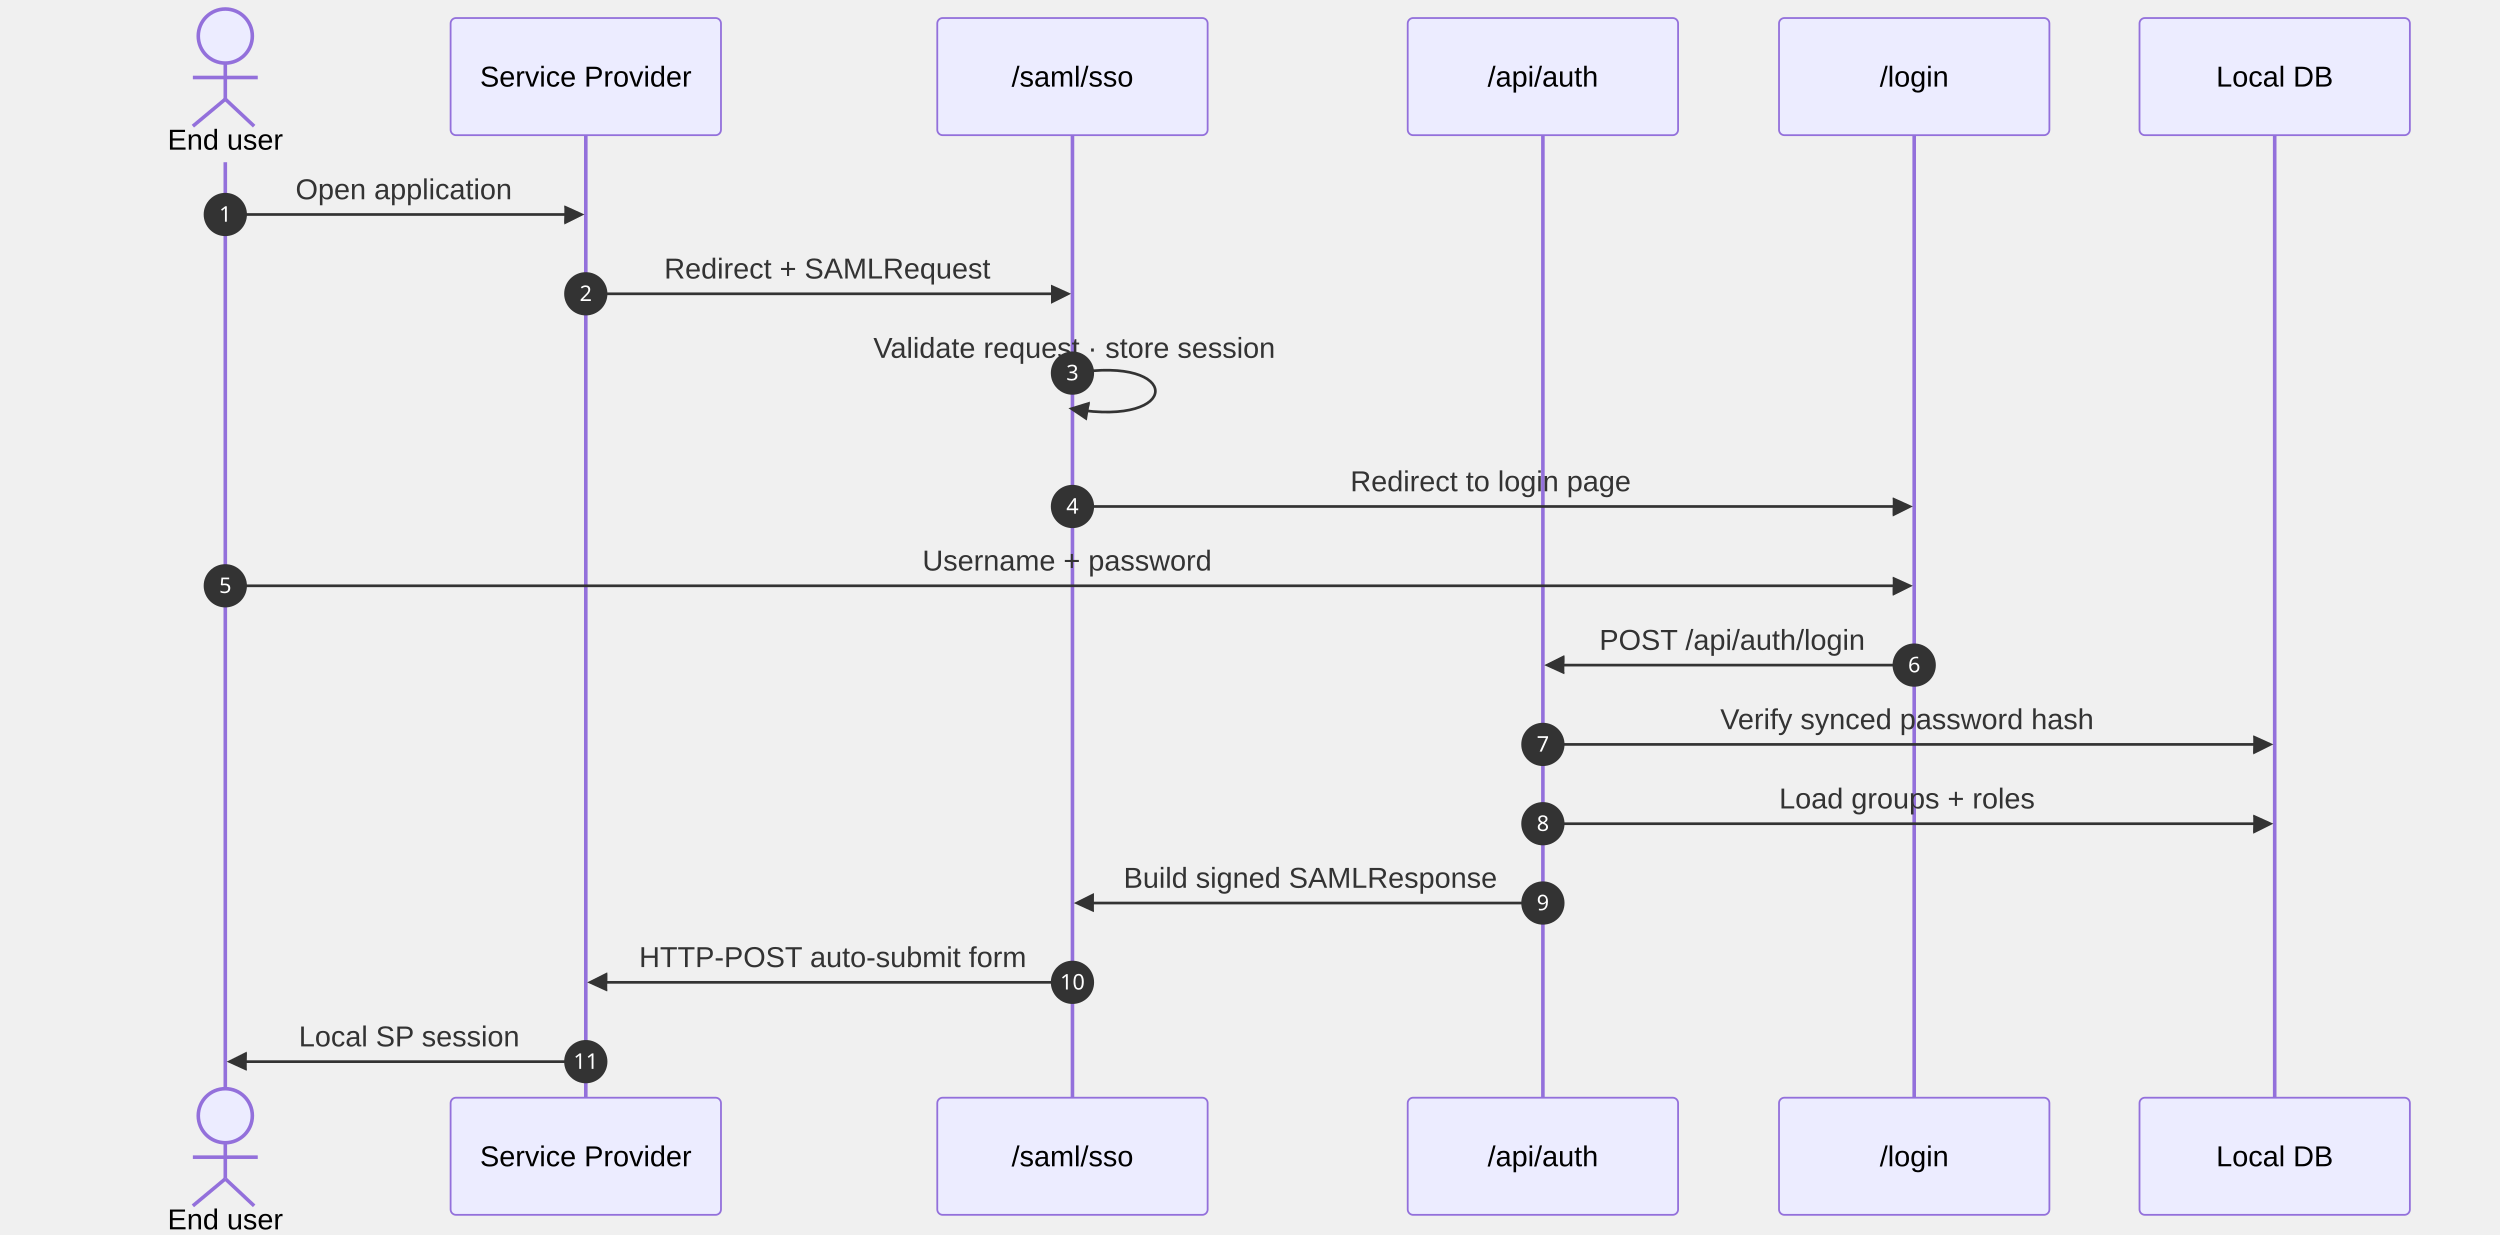
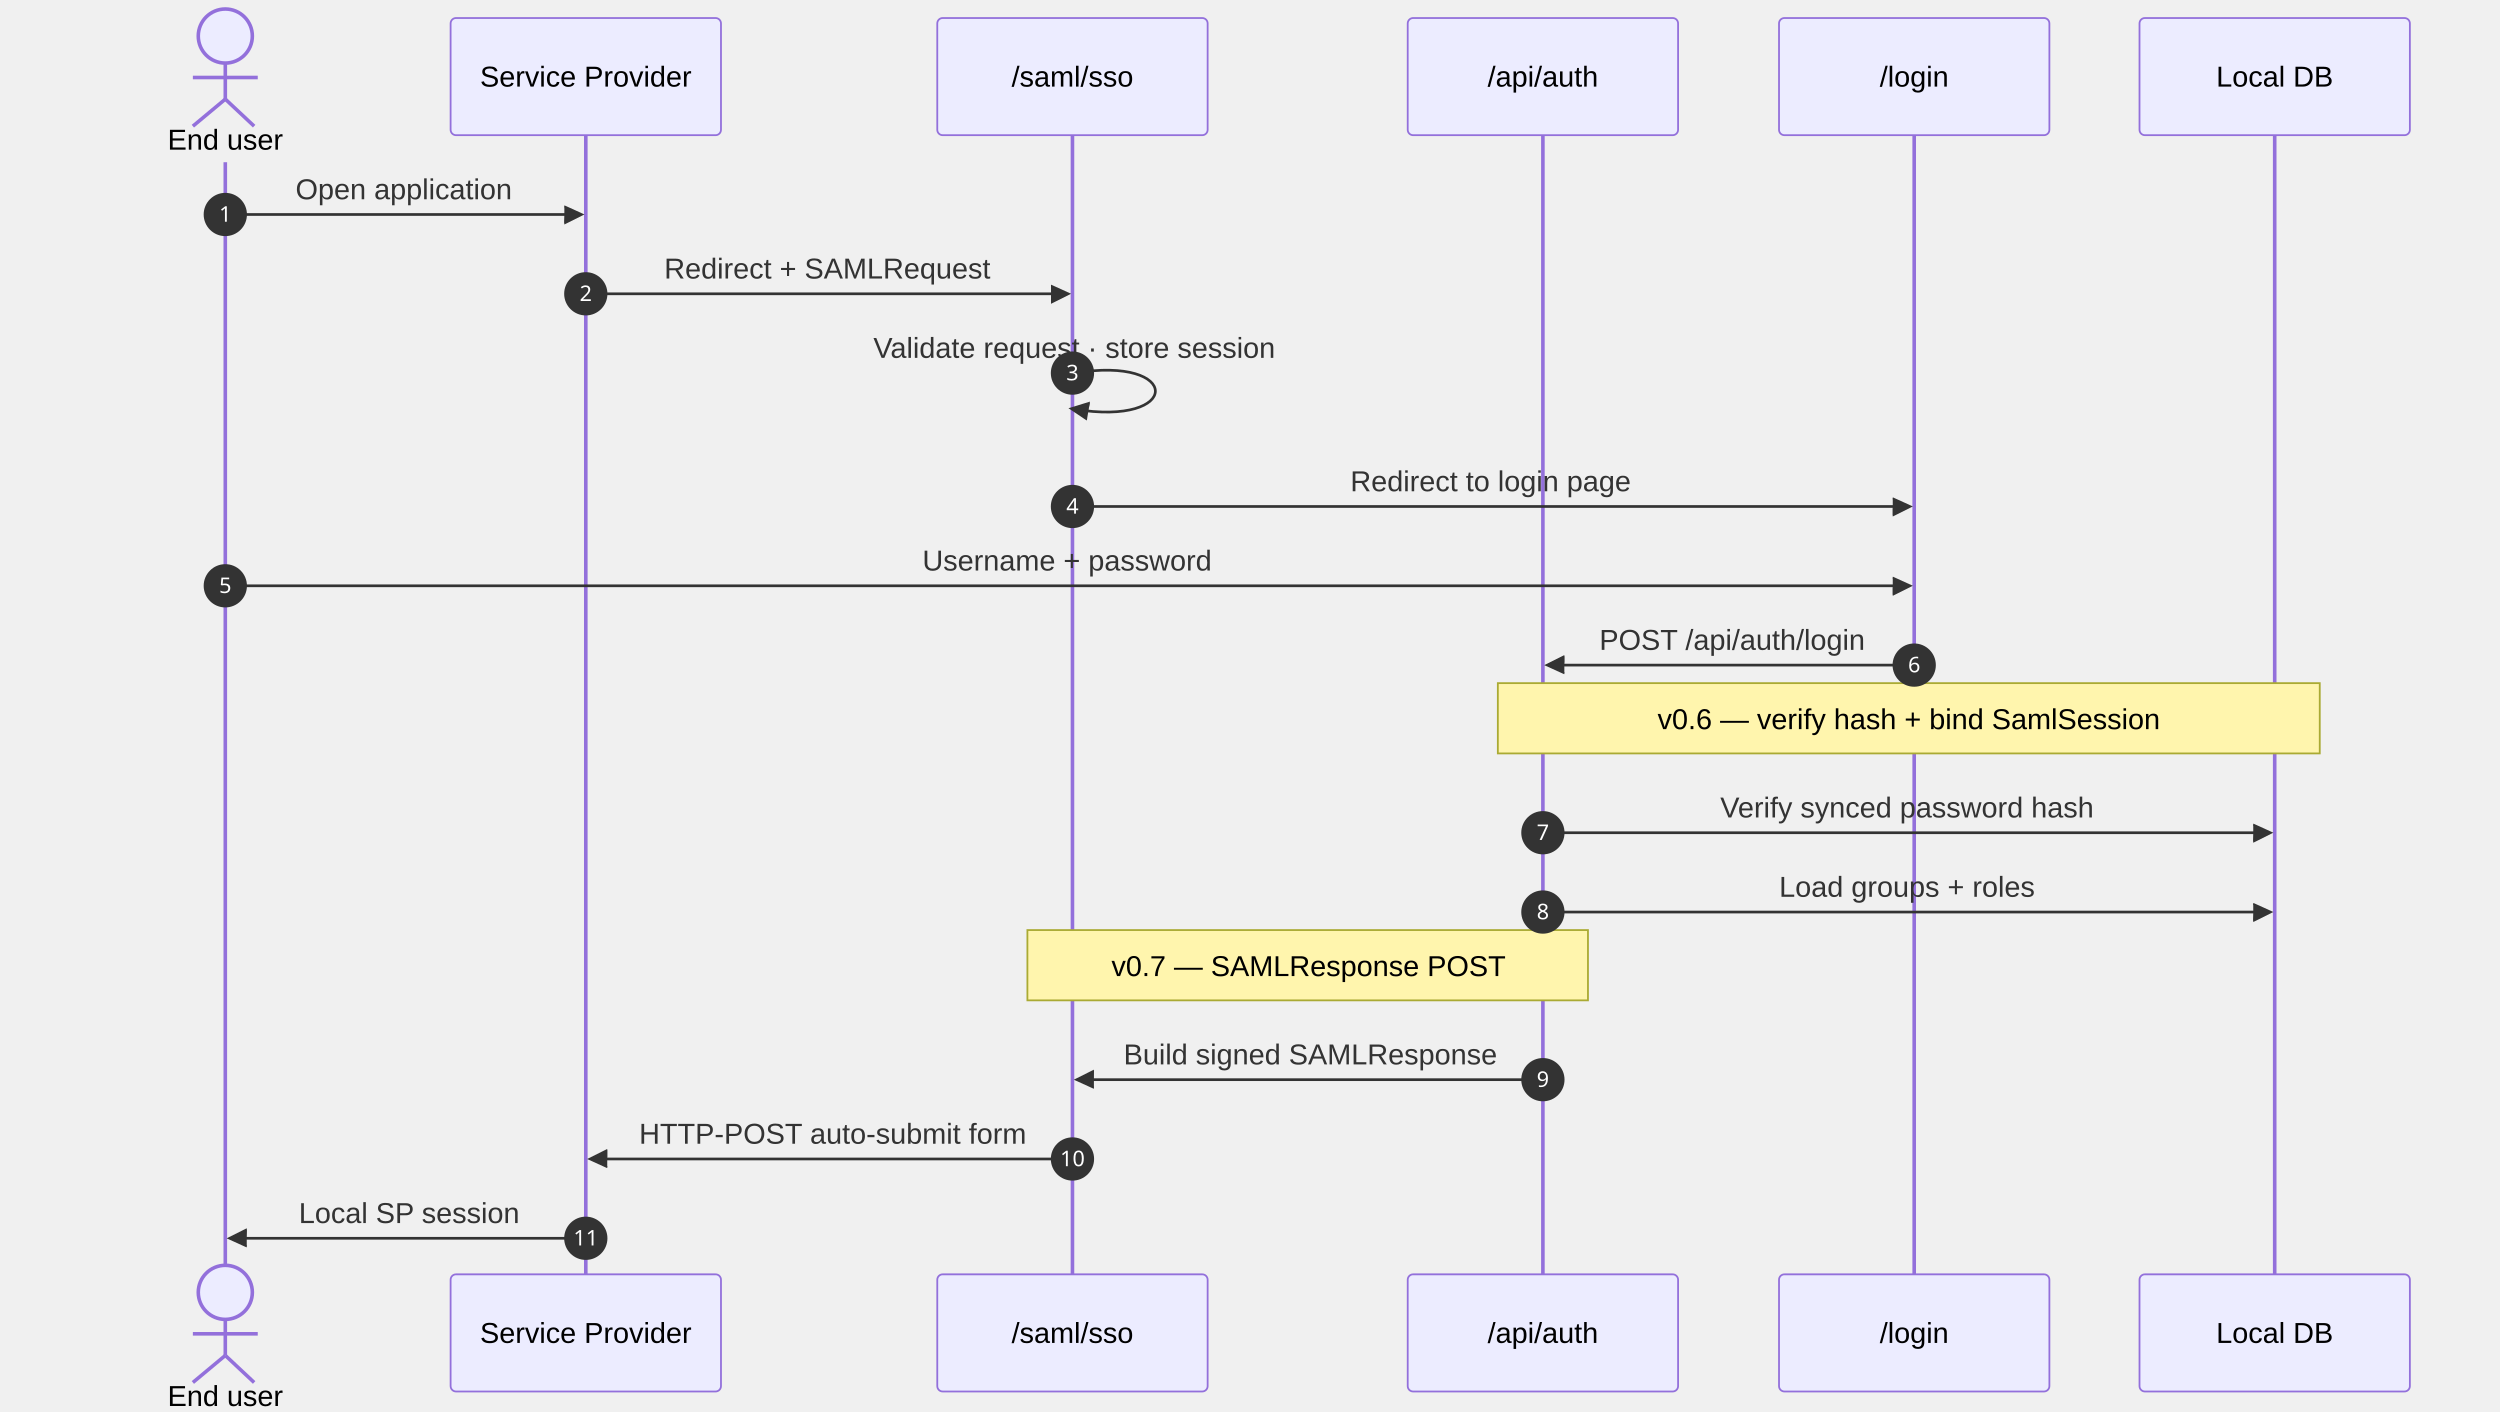
- <svg xmlns="http://www.w3.org/2000/svg" id="my-svg" width="100%" style="max-width: 1387px; background-color: transparent;" viewBox="-50 -10 1387 685" role="graphics-document document" aria-roledescription="sequence">
-   <g>
-     <rect x="1137" y="599" fill="#eaeaea" stroke="#666" width="150" height="65" name="DB" rx="3" ry="3" class="actor actor-bottom" />
-     <text x="1212" y="631.5" dominant-baseline="central" alignment-baseline="central" class="actor actor-box" style="text-anchor: middle; font-size: 16px; font-weight: 400;">
+ <svg xmlns="http://www.w3.org/2000/svg" id="my-svg" width="100%" style="max-width: 1387px; background-color: transparent;" viewBox="-50 -10 1387 783" role="graphics-document document" aria-roledescription="sequence">
+   <g>
+     <rect x="1137" y="697" fill="#eaeaea" stroke="#666" width="150" height="65" name="DB" rx="3" ry="3" class="actor actor-bottom" />
+     <text x="1212" y="729.5" dominant-baseline="central" alignment-baseline="central" class="actor actor-box" style="text-anchor: middle; font-size: 16px; font-weight: 400;">
      <tspan x="1212" dy="0">Local DB</tspan>
    </text>
  </g>
  <g>
-     <rect x="937" y="599" fill="#eaeaea" stroke="#666" width="150" height="65" name="Login" rx="3" ry="3" class="actor actor-bottom" />
-     <text x="1012" y="631.5" dominant-baseline="central" alignment-baseline="central" class="actor actor-box" style="text-anchor: middle; font-size: 16px; font-weight: 400;">
+     <rect x="937" y="697" fill="#eaeaea" stroke="#666" width="150" height="65" name="Login" rx="3" ry="3" class="actor actor-bottom" />
+     <text x="1012" y="729.5" dominant-baseline="central" alignment-baseline="central" class="actor actor-box" style="text-anchor: middle; font-size: 16px; font-weight: 400;">
      <tspan x="1012" dy="0">/login</tspan>
    </text>
  </g>
  <g>
-     <rect x="731" y="599" fill="#eaeaea" stroke="#666" width="150" height="65" name="Auth" rx="3" ry="3" class="actor actor-bottom" />
-     <text x="806" y="631.5" dominant-baseline="central" alignment-baseline="central" class="actor actor-box" style="text-anchor: middle; font-size: 16px; font-weight: 400;">
+     <rect x="731" y="697" fill="#eaeaea" stroke="#666" width="150" height="65" name="Auth" rx="3" ry="3" class="actor actor-bottom" />
+     <text x="806" y="729.5" dominant-baseline="central" alignment-baseline="central" class="actor actor-box" style="text-anchor: middle; font-size: 16px; font-weight: 400;">
      <tspan x="806" dy="0">/api/auth</tspan>
    </text>
  </g>
  <g>
-     <rect x="470" y="599" fill="#eaeaea" stroke="#666" width="150" height="65" name="SAML" rx="3" ry="3" class="actor actor-bottom" />
-     <text x="545" y="631.5" dominant-baseline="central" alignment-baseline="central" class="actor actor-box" style="text-anchor: middle; font-size: 16px; font-weight: 400;">
+     <rect x="470" y="697" fill="#eaeaea" stroke="#666" width="150" height="65" name="SAML" rx="3" ry="3" class="actor actor-bottom" />
+     <text x="545" y="729.5" dominant-baseline="central" alignment-baseline="central" class="actor actor-box" style="text-anchor: middle; font-size: 16px; font-weight: 400;">
      <tspan x="545" dy="0">/saml/sso</tspan>
    </text>
  </g>
  <g>
-     <rect x="200" y="599" fill="#eaeaea" stroke="#666" width="150" height="65" name="SP" rx="3" ry="3" class="actor actor-bottom" />
-     <text x="275" y="631.5" dominant-baseline="central" alignment-baseline="central" class="actor actor-box" style="text-anchor: middle; font-size: 16px; font-weight: 400;">
+     <rect x="200" y="697" fill="#eaeaea" stroke="#666" width="150" height="65" name="SP" rx="3" ry="3" class="actor actor-bottom" />
+     <text x="275" y="729.5" dominant-baseline="central" alignment-baseline="central" class="actor actor-box" style="text-anchor: middle; font-size: 16px; font-weight: 400;">
      <tspan x="275" dy="0">Service Provider</tspan>
    </text>
  </g>
  <g />
  <g>
-     <line id="actor5" x1="1212" y1="65" x2="1212" y2="599" class="actor-line 200" stroke-width="0.5px" stroke="#999" name="DB" data-et="life-line" data-id="DB" />
+     <line id="actor5" x1="1212" y1="65" x2="1212" y2="697" class="actor-line 200" stroke-width="0.5px" stroke="#999" name="DB" data-et="life-line" data-id="DB" />
    <g id="root-5" data-et="participant" data-type="participant" data-id="DB">
      <rect x="1137" y="0" fill="#eaeaea" stroke="#666" width="150" height="65" name="DB" rx="3" ry="3" class="actor actor-top" />
      <text x="1212" y="32.5" dominant-baseline="central" alignment-baseline="central" class="actor actor-box" style="text-anchor: middle; font-size: 16px; font-weight: 400;">
        <tspan x="1212" dy="0">Local DB</tspan>
      </text>
    </g>
  </g>
  <g>
-     <line id="actor4" x1="1012" y1="65" x2="1012" y2="599" class="actor-line 200" stroke-width="0.5px" stroke="#999" name="Login" data-et="life-line" data-id="Login" />
+     <line id="actor4" x1="1012" y1="65" x2="1012" y2="697" class="actor-line 200" stroke-width="0.5px" stroke="#999" name="Login" data-et="life-line" data-id="Login" />
    <g id="root-4" data-et="participant" data-type="participant" data-id="Login">
      <rect x="937" y="0" fill="#eaeaea" stroke="#666" width="150" height="65" name="Login" rx="3" ry="3" class="actor actor-top" />
      <text x="1012" y="32.5" dominant-baseline="central" alignment-baseline="central" class="actor actor-box" style="text-anchor: middle; font-size: 16px; font-weight: 400;">
        <tspan x="1012" dy="0">/login</tspan>
      </text>
    </g>
  </g>
  <g>
-     <line id="actor3" x1="806" y1="65" x2="806" y2="599" class="actor-line 200" stroke-width="0.5px" stroke="#999" name="Auth" data-et="life-line" data-id="Auth" />
+     <line id="actor3" x1="806" y1="65" x2="806" y2="697" class="actor-line 200" stroke-width="0.5px" stroke="#999" name="Auth" data-et="life-line" data-id="Auth" />
    <g id="root-3" data-et="participant" data-type="participant" data-id="Auth">
      <rect x="731" y="0" fill="#eaeaea" stroke="#666" width="150" height="65" name="Auth" rx="3" ry="3" class="actor actor-top" />
      <text x="806" y="32.5" dominant-baseline="central" alignment-baseline="central" class="actor actor-box" style="text-anchor: middle; font-size: 16px; font-weight: 400;">
        <tspan x="806" dy="0">/api/auth</tspan>
      </text>
    </g>
  </g>
  <g>
-     <line id="actor2" x1="545" y1="65" x2="545" y2="599" class="actor-line 200" stroke-width="0.5px" stroke="#999" name="SAML" data-et="life-line" data-id="SAML" />
+     <line id="actor2" x1="545" y1="65" x2="545" y2="697" class="actor-line 200" stroke-width="0.5px" stroke="#999" name="SAML" data-et="life-line" data-id="SAML" />
    <g id="root-2" data-et="participant" data-type="participant" data-id="SAML">
      <rect x="470" y="0" fill="#eaeaea" stroke="#666" width="150" height="65" name="SAML" rx="3" ry="3" class="actor actor-top" />
      <text x="545" y="32.5" dominant-baseline="central" alignment-baseline="central" class="actor actor-box" style="text-anchor: middle; font-size: 16px; font-weight: 400;">
        <tspan x="545" dy="0">/saml/sso</tspan>
      </text>
    </g>
  </g>
  <g>
-     <line id="actor1" x1="275" y1="65" x2="275" y2="599" class="actor-line 200" stroke-width="0.5px" stroke="#999" name="SP" data-et="life-line" data-id="SP" />
+     <line id="actor1" x1="275" y1="65" x2="275" y2="697" class="actor-line 200" stroke-width="0.5px" stroke="#999" name="SP" data-et="life-line" data-id="SP" />
    <g id="root-1" data-et="participant" data-type="participant" data-id="SP">
      <rect x="200" y="0" fill="#eaeaea" stroke="#666" width="150" height="65" name="SP" rx="3" ry="3" class="actor actor-top" />
      <text x="275" y="32.5" dominant-baseline="central" alignment-baseline="central" class="actor actor-box" style="text-anchor: middle; font-size: 16px; font-weight: 400;">
        <tspan x="275" dy="0">Service Provider</tspan>
      </text>
    </g>
  </g>
  <g>
-     <line id="actor0" x1="75" y1="80" x2="75" y2="599" class="actor-line 200" stroke-width="0.5px" stroke="#999" name="User" data-et="life-line" data-id="User" />
+     <line id="actor0" x1="75" y1="80" x2="75" y2="697" class="actor-line 200" stroke-width="0.5px" stroke="#999" name="User" data-et="life-line" data-id="User" />
  </g>
  <style>#my-svg{font-family:"trebuchet ms",verdana,arial,sans-serif;font-size:16px;fill:#333;}@keyframes edge-animation-frame{from{stroke-dashoffset:0;}}@keyframes dash{to{stroke-dashoffset:0;}}#my-svg .edge-animation-slow{stroke-dasharray:9,5!important;stroke-dashoffset:900;animation:dash 50s linear infinite;stroke-linecap:round;}#my-svg .edge-animation-fast{stroke-dasharray:9,5!important;stroke-dashoffset:900;animation:dash 20s linear infinite;stroke-linecap:round;}#my-svg .error-icon{fill:#552222;}#my-svg .error-text{fill:#552222;stroke:#552222;}#my-svg .edge-thickness-normal{stroke-width:1px;}#my-svg .edge-thickness-thick{stroke-width:3.5px;}#my-svg .edge-pattern-solid{stroke-dasharray:0;}#my-svg .edge-thickness-invisible{stroke-width:0;fill:none;}#my-svg .edge-pattern-dashed{stroke-dasharray:3;}#my-svg .edge-pattern-dotted{stroke-dasharray:2;}#my-svg .marker{fill:#333333;stroke:#333333;}#my-svg .marker.cross{stroke:#333333;}#my-svg svg{font-family:"trebuchet ms",verdana,arial,sans-serif;font-size:16px;}#my-svg p{margin:0;}#my-svg .actor{stroke:#9370DB;fill:#ECECFF;stroke-width:1;}#my-svg rect.actor.outer-path[data-look="neo"]{filter:drop-shadow(1px 2px 2px rgba(185, 185, 185, 1));}#my-svg rect.note[data-look="neo"]{stroke:#aaaa33;fill:#fff5ad;filter:drop-shadow(1px 2px 2px rgba(185, 185, 185, 1));}#my-svg text.actor&gt;tspan{fill:black;stroke:none;}#my-svg .actor-line{stroke:#9370DB;}#my-svg .innerArc{stroke-width:1.5;stroke-dasharray:none;}#my-svg .messageLine0{stroke-width:1.5;stroke-dasharray:none;stroke:#333;}#my-svg .messageLine1{stroke-width:1.5;stroke-dasharray:2,2;stroke:#333;}#my-svg [id$="-arrowhead"] path{fill:#333;stroke:#333;}#my-svg .sequenceNumber{fill:white;}#my-svg [id$="-sequencenumber"]{fill:#333;}#my-svg [id$="-crosshead"] path{fill:#333;stroke:#333;}#my-svg .messageText{fill:#333;stroke:none;}#my-svg .labelBox{stroke:#9370DB;fill:#ECECFF;filter:none;}#my-svg .labelText,#my-svg .labelText&gt;tspan{fill:black;stroke:none;}#my-svg .loopText,#my-svg .loopText&gt;tspan{fill:black;stroke:none;}#my-svg .sectionTitle,#my-svg .sectionTitle&gt;tspan{fill:black;stroke:none;}#my-svg .loopLine{stroke-width:2px;stroke-dasharray:2,2;stroke:#9370DB;fill:#9370DB;}#my-svg .note{stroke:#aaaa33;fill:#fff5ad;}#my-svg .noteText,#my-svg .noteText&gt;tspan{fill:black;stroke:none;font-weight:normal;}#my-svg .activation0{fill:#f4f4f4;stroke:#666;}#my-svg .activation1{fill:#f4f4f4;stroke:#666;}#my-svg .activation2{fill:#f4f4f4;stroke:#666;}#my-svg .actorPopupMenu{position:absolute;}#my-svg .actorPopupMenuPanel{position:absolute;fill:#ECECFF;box-shadow:0px 8px 16px 0px rgba(0,0,0,0.2);filter:drop-shadow(3px 5px 2px rgb(0 0 0 / 0.4));}#my-svg .actor-man circle,#my-svg line{fill:#ECECFF;stroke-width:2px;}#my-svg g rect.rect{filter:drop-shadow(1px 2px 2px rgba(185, 185, 185, 1));stroke:#9370DB;}#my-svg .node .neo-node{stroke:#9370DB;}#my-svg [data-look="neo"].node rect,#my-svg [data-look="neo"].cluster rect,#my-svg [data-look="neo"].node polygon{stroke:#9370DB;filter:drop-shadow(1px 2px 2px rgba(185, 185, 185, 1));}#my-svg [data-look="neo"].node path{stroke:#9370DB;stroke-width:1px;}#my-svg [data-look="neo"].node .outer-path{filter:drop-shadow(1px 2px 2px rgba(185, 185, 185, 1));}#my-svg [data-look="neo"].node .neo-line path{stroke:#9370DB;filter:none;}#my-svg [data-look="neo"].node circle{stroke:#9370DB;filter:drop-shadow(1px 2px 2px rgba(185, 185, 185, 1));}#my-svg [data-look="neo"].node circle .state-start{fill:#000000;}#my-svg [data-look="neo"].icon-shape .icon{fill:#9370DB;filter:drop-shadow(1px 2px 2px rgba(185, 185, 185, 1));}#my-svg [data-look="neo"].icon-shape .icon-neo path{stroke:#9370DB;filter:drop-shadow(1px 2px 2px rgba(185, 185, 185, 1));}#my-svg :root{--mermaid-font-family:"trebuchet ms",verdana,arial,sans-serif;}</style>
  <g />
  <defs>
    <symbol id="my-svg-computer" width="24" height="24">
      <path transform="scale(.5)" d="M2 2v13h20v-13h-20zm18 11h-16v-9h16v9zm-10.228 6l.466-1h3.524l.467 1h-4.457zm14.228 3h-24l2-6h2.104l-1.33 4h18.45l-1.297-4h2.073l2 6zm-5-10h-14v-7h14v7z" />
    </symbol>
  </defs>
  <defs>
    <symbol id="my-svg-database" fill-rule="evenodd" clip-rule="evenodd">
      <path transform="scale(.5)" d="M12.258.001l.256.004.255.005.253.008.251.01.249.012.247.015.246.016.242.019.241.02.239.023.236.024.233.027.231.028.229.031.225.032.223.034.22.036.217.038.214.04.211.041.208.043.205.045.201.046.198.048.194.05.191.051.187.053.183.054.18.056.175.057.172.059.168.06.163.061.16.063.155.064.15.066.074.033.073.033.071.034.07.034.069.035.068.035.067.035.066.035.064.036.064.036.062.036.06.036.06.037.058.037.058.037.055.038.055.038.053.038.052.038.051.039.05.039.048.039.047.039.045.04.044.04.043.04.041.04.04.041.039.041.037.041.036.041.034.041.033.042.032.042.03.042.029.042.027.042.026.043.024.043.023.043.021.043.02.043.018.044.017.043.015.044.013.044.012.044.011.045.009.044.007.045.006.045.004.045.002.045.001.045v17l-.001.045-.002.045-.004.045-.006.045-.007.045-.009.044-.011.045-.012.044-.013.044-.015.044-.017.043-.018.044-.02.043-.021.043-.023.043-.024.043-.026.043-.027.042-.029.042-.03.042-.032.042-.033.042-.034.041-.036.041-.037.041-.039.041-.04.041-.041.04-.043.04-.044.04-.045.04-.047.039-.048.039-.05.039-.051.039-.052.038-.053.038-.055.038-.055.038-.058.037-.058.037-.06.037-.06.036-.062.036-.064.036-.064.036-.066.035-.067.035-.068.035-.069.035-.07.034-.071.034-.073.033-.074.033-.15.066-.155.064-.16.063-.163.061-.168.06-.172.059-.175.057-.18.056-.183.054-.187.053-.191.051-.194.05-.198.048-.201.046-.205.045-.208.043-.211.041-.214.04-.217.038-.22.036-.223.034-.225.032-.229.031-.231.028-.233.027-.236.024-.239.023-.241.02-.242.019-.246.016-.247.015-.249.012-.251.01-.253.008-.255.005-.256.004-.258.001-.258-.001-.256-.004-.255-.005-.253-.008-.251-.01-.249-.012-.247-.015-.245-.016-.243-.019-.241-.02-.238-.023-.236-.024-.234-.027-.231-.028-.228-.031-.226-.032-.223-.034-.22-.036-.217-.038-.214-.04-.211-.041-.208-.043-.204-.045-.201-.046-.198-.048-.195-.05-.19-.051-.187-.053-.184-.054-.179-.056-.176-.057-.172-.059-.167-.06-.164-.061-.159-.063-.155-.064-.151-.066-.074-.033-.072-.033-.072-.034-.07-.034-.069-.035-.068-.035-.067-.035-.066-.035-.064-.036-.063-.036-.062-.036-.061-.036-.06-.037-.058-.037-.057-.037-.056-.038-.055-.038-.053-.038-.052-.038-.051-.039-.049-.039-.049-.039-.046-.039-.046-.04-.044-.04-.043-.04-.041-.04-.04-.041-.039-.041-.037-.041-.036-.041-.034-.041-.033-.042-.032-.042-.03-.042-.029-.042-.027-.042-.026-.043-.024-.043-.023-.043-.021-.043-.02-.043-.018-.044-.017-.043-.015-.044-.013-.044-.012-.044-.011-.045-.009-.044-.007-.045-.006-.045-.004-.045-.002-.045-.001-.045v-17l.001-.045.002-.045.004-.045.006-.045.007-.045.009-.044.011-.045.012-.044.013-.044.015-.044.017-.043.018-.044.02-.043.021-.043.023-.043.024-.043.026-.043.027-.042.029-.042.03-.042.032-.042.033-.042.034-.041.036-.041.037-.041.039-.041.04-.041.041-.04.043-.04.044-.04.046-.04.046-.039.049-.039.049-.039.051-.039.052-.038.053-.038.055-.038.056-.038.057-.037.058-.037.06-.037.061-.036.062-.036.063-.036.064-.036.066-.035.067-.035.068-.035.069-.035.07-.034.072-.034.072-.033.074-.033.151-.066.155-.064.159-.063.164-.061.167-.06.172-.059.176-.057.179-.056.184-.054.187-.053.19-.051.195-.05.198-.048.201-.046.204-.045.208-.043.211-.041.214-.04.217-.038.22-.036.223-.034.226-.032.228-.031.231-.028.234-.027.236-.024.238-.023.241-.02.243-.019.245-.016.247-.015.249-.012.251-.01.253-.008.255-.005.256-.004.258-.001.258.001zm-9.258 20.499v.01l.001.021.003.021.004.022.005.021.006.022.007.022.009.023.01.022.011.023.012.023.013.023.015.023.016.024.017.023.018.024.019.024.021.024.022.025.023.024.024.025.052.049.056.05.061.051.066.051.07.051.075.051.079.052.084.052.088.052.092.052.097.052.102.051.105.052.11.052.114.051.119.051.123.051.127.05.131.05.135.05.139.048.144.049.147.047.152.047.155.047.16.045.163.045.167.043.171.043.176.041.178.041.183.039.187.039.19.037.194.035.197.035.202.033.204.031.209.03.212.029.216.027.219.025.222.024.226.021.23.02.233.018.236.016.24.015.243.012.246.01.249.008.253.005.256.004.259.001.26-.001.257-.004.254-.005.25-.008.247-.011.244-.012.241-.014.237-.016.233-.018.231-.021.226-.021.224-.024.22-.026.216-.027.212-.028.21-.031.205-.031.202-.034.198-.034.194-.036.191-.037.187-.039.183-.04.179-.04.175-.042.172-.043.168-.044.163-.045.16-.046.155-.046.152-.047.148-.048.143-.049.139-.049.136-.05.131-.05.126-.05.123-.051.118-.052.114-.051.11-.052.106-.052.101-.052.096-.052.092-.052.088-.053.083-.051.079-.052.074-.052.07-.051.065-.051.06-.051.056-.05.051-.05.023-.024.023-.025.021-.024.02-.024.019-.024.018-.024.017-.024.015-.023.014-.024.013-.023.012-.023.01-.023.01-.022.008-.022.006-.022.006-.022.004-.022.004-.021.001-.021.001-.021v-4.127l-.077.055-.08.053-.083.054-.085.053-.087.052-.09.052-.093.051-.095.05-.097.05-.1.049-.102.049-.105.048-.106.047-.109.047-.111.046-.114.045-.115.045-.118.044-.12.043-.122.042-.124.042-.126.041-.128.04-.13.04-.132.038-.134.038-.135.037-.138.037-.139.035-.142.035-.143.034-.144.033-.147.032-.148.031-.15.03-.151.03-.153.029-.154.027-.156.027-.158.026-.159.025-.161.024-.162.023-.163.022-.165.021-.166.02-.167.019-.169.018-.169.017-.171.016-.173.015-.173.014-.175.013-.175.012-.177.011-.178.01-.179.008-.179.008-.181.006-.182.005-.182.004-.184.003-.184.002h-.37l-.184-.002-.184-.003-.182-.004-.182-.005-.181-.006-.179-.008-.179-.008-.178-.01-.176-.011-.176-.012-.175-.013-.173-.014-.172-.015-.171-.016-.17-.017-.169-.018-.167-.019-.166-.02-.165-.021-.163-.022-.162-.023-.161-.024-.159-.025-.157-.026-.156-.027-.155-.027-.153-.029-.151-.03-.15-.03-.148-.031-.146-.032-.145-.033-.143-.034-.141-.035-.14-.035-.137-.037-.136-.037-.134-.038-.132-.038-.13-.04-.128-.04-.126-.041-.124-.042-.122-.042-.12-.044-.117-.043-.116-.045-.113-.045-.112-.046-.109-.047-.106-.047-.105-.048-.102-.049-.1-.049-.097-.05-.095-.05-.093-.052-.09-.051-.087-.052-.085-.053-.083-.054-.08-.054-.077-.054v4.127zm0-5.654v.011l.001.021.003.021.004.021.005.022.006.022.007.022.009.022.01.022.011.023.012.023.013.023.015.024.016.023.017.024.018.024.019.024.021.024.022.024.023.025.024.024.052.05.056.05.061.05.066.051.07.051.075.052.079.051.084.052.088.052.092.052.097.052.102.052.105.052.11.051.114.051.119.052.123.05.127.051.131.05.135.049.139.049.144.048.147.048.152.047.155.046.16.045.163.045.167.044.171.042.176.042.178.04.183.04.187.038.19.037.194.036.197.034.202.033.204.032.209.03.212.028.216.027.219.025.222.024.226.022.23.02.233.018.236.016.24.014.243.012.246.01.249.008.253.006.256.003.259.001.26-.001.257-.003.254-.006.25-.008.247-.01.244-.012.241-.015.237-.016.233-.018.231-.02.226-.022.224-.024.22-.025.216-.027.212-.029.21-.03.205-.032.202-.033.198-.035.194-.036.191-.037.187-.039.183-.039.179-.041.175-.042.172-.043.168-.044.163-.045.16-.045.155-.047.152-.047.148-.048.143-.048.139-.05.136-.049.131-.05.126-.051.123-.051.118-.051.114-.052.11-.052.106-.052.101-.052.096-.052.092-.052.088-.052.083-.052.079-.052.074-.051.07-.052.065-.051.06-.05.056-.051.051-.049.023-.025.023-.024.021-.025.02-.024.019-.024.018-.024.017-.024.015-.023.014-.023.013-.024.012-.022.01-.023.01-.023.008-.022.006-.022.006-.022.004-.021.004-.022.001-.021.001-.021v-4.139l-.077.054-.08.054-.083.054-.085.052-.087.053-.09.051-.093.051-.095.051-.097.05-.1.049-.102.049-.105.048-.106.047-.109.047-.111.046-.114.045-.115.044-.118.044-.12.044-.122.042-.124.042-.126.041-.128.04-.13.039-.132.039-.134.038-.135.037-.138.036-.139.036-.142.035-.143.033-.144.033-.147.033-.148.031-.15.03-.151.03-.153.028-.154.028-.156.027-.158.026-.159.025-.161.024-.162.023-.163.022-.165.021-.166.02-.167.019-.169.018-.169.017-.171.016-.173.015-.173.014-.175.013-.175.012-.177.011-.178.009-.179.009-.179.007-.181.007-.182.005-.182.004-.184.003-.184.002h-.37l-.184-.002-.184-.003-.182-.004-.182-.005-.181-.007-.179-.007-.179-.009-.178-.009-.176-.011-.176-.012-.175-.013-.173-.014-.172-.015-.171-.016-.17-.017-.169-.018-.167-.019-.166-.02-.165-.021-.163-.022-.162-.023-.161-.024-.159-.025-.157-.026-.156-.027-.155-.028-.153-.028-.151-.03-.15-.03-.148-.031-.146-.033-.145-.033-.143-.033-.141-.035-.14-.036-.137-.036-.136-.037-.134-.038-.132-.039-.13-.039-.128-.04-.126-.041-.124-.042-.122-.043-.12-.043-.117-.044-.116-.044-.113-.046-.112-.046-.109-.046-.106-.047-.105-.048-.102-.049-.1-.049-.097-.05-.095-.051-.093-.051-.09-.051-.087-.053-.085-.052-.083-.054-.08-.054-.077-.054v4.139zm0-5.666v.011l.001.02.003.022.004.021.005.022.006.021.007.022.009.023.01.022.011.023.012.023.013.023.015.023.016.024.017.024.018.023.019.024.021.025.022.024.023.024.024.025.052.05.056.05.061.05.066.051.07.051.075.052.079.051.084.052.088.052.092.052.097.052.102.052.105.051.11.052.114.051.119.051.123.051.127.05.131.05.135.05.139.049.144.048.147.048.152.047.155.046.16.045.163.045.167.043.171.043.176.042.178.04.183.04.187.038.19.037.194.036.197.034.202.033.204.032.209.03.212.028.216.027.219.025.222.024.226.021.23.02.233.018.236.017.24.014.243.012.246.01.249.008.253.006.256.003.259.001.26-.001.257-.003.254-.006.25-.008.247-.01.244-.013.241-.014.237-.016.233-.018.231-.02.226-.022.224-.024.22-.025.216-.027.212-.029.21-.03.205-.032.202-.033.198-.035.194-.036.191-.037.187-.039.183-.039.179-.041.175-.042.172-.043.168-.044.163-.045.16-.045.155-.047.152-.047.148-.048.143-.049.139-.049.136-.049.131-.051.126-.05.123-.051.118-.052.114-.051.11-.052.106-.052.101-.052.096-.052.092-.052.088-.052.083-.052.079-.052.074-.052.07-.051.065-.051.06-.051.056-.05.051-.049.023-.025.023-.025.021-.024.02-.024.019-.024.018-.024.017-.024.015-.023.014-.024.013-.023.012-.023.01-.022.01-.023.008-.022.006-.022.006-.022.004-.022.004-.021.001-.021.001-.021v-4.153l-.077.054-.08.054-.083.053-.085.053-.087.053-.09.051-.093.051-.095.051-.097.05-.1.049-.102.048-.105.048-.106.048-.109.046-.111.046-.114.046-.115.044-.118.044-.12.043-.122.043-.124.042-.126.041-.128.04-.13.039-.132.039-.134.038-.135.037-.138.036-.139.036-.142.034-.143.034-.144.033-.147.032-.148.032-.15.03-.151.03-.153.028-.154.028-.156.027-.158.026-.159.024-.161.024-.162.023-.163.023-.165.021-.166.02-.167.019-.169.018-.169.017-.171.016-.173.015-.173.014-.175.013-.175.012-.177.01-.178.01-.179.009-.179.007-.181.006-.182.006-.182.004-.184.003-.184.001-.185.001-.185-.001-.184-.001-.184-.003-.182-.004-.182-.006-.181-.006-.179-.007-.179-.009-.178-.01-.176-.01-.176-.012-.175-.013-.173-.014-.172-.015-.171-.016-.17-.017-.169-.018-.167-.019-.166-.02-.165-.021-.163-.023-.162-.023-.161-.024-.159-.024-.157-.026-.156-.027-.155-.028-.153-.028-.151-.03-.15-.03-.148-.032-.146-.032-.145-.033-.143-.034-.141-.034-.14-.036-.137-.036-.136-.037-.134-.038-.132-.039-.13-.039-.128-.041-.126-.041-.124-.041-.122-.043-.12-.043-.117-.044-.116-.044-.113-.046-.112-.046-.109-.046-.106-.048-.105-.048-.102-.048-.1-.05-.097-.049-.095-.051-.093-.051-.09-.052-.087-.052-.085-.053-.083-.053-.08-.054-.077-.054v4.153zm8.74-8.179l-.257.004-.254.005-.25.008-.247.011-.244.012-.241.014-.237.016-.233.018-.231.021-.226.022-.224.023-.22.026-.216.027-.212.028-.21.031-.205.032-.202.033-.198.034-.194.036-.191.038-.187.038-.183.04-.179.041-.175.042-.172.043-.168.043-.163.045-.16.046-.155.046-.152.048-.148.048-.143.048-.139.049-.136.05-.131.05-.126.051-.123.051-.118.051-.114.052-.11.052-.106.052-.101.052-.096.052-.092.052-.088.052-.083.052-.079.052-.074.051-.07.052-.065.051-.06.05-.056.05-.051.05-.023.025-.023.024-.021.024-.02.025-.019.024-.018.024-.017.023-.015.024-.014.023-.013.023-.012.023-.01.023-.01.022-.008.022-.006.023-.006.021-.004.022-.004.021-.001.021-.001.021.001.021.001.021.004.021.004.022.006.021.006.023.008.022.01.022.01.023.012.023.013.023.014.023.015.024.017.023.018.024.019.024.02.025.021.024.023.024.023.025.051.05.056.05.06.05.065.051.07.052.074.051.079.052.083.052.088.052.092.052.096.052.101.052.106.052.11.052.114.052.118.051.123.051.126.051.131.05.136.05.139.049.143.048.148.048.152.048.155.046.16.046.163.045.168.043.172.043.175.042.179.041.183.04.187.038.191.038.194.036.198.034.202.033.205.032.21.031.212.028.216.027.22.026.224.023.226.022.231.021.233.018.237.016.241.014.244.012.247.011.25.008.254.005.257.004.26.001.26-.001.257-.004.254-.005.25-.008.247-.011.244-.012.241-.014.237-.016.233-.018.231-.021.226-.022.224-.023.22-.026.216-.027.212-.028.21-.031.205-.032.202-.033.198-.034.194-.036.191-.038.187-.038.183-.04.179-.041.175-.042.172-.043.168-.043.163-.045.16-.046.155-.046.152-.048.148-.048.143-.048.139-.049.136-.05.131-.05.126-.051.123-.051.118-.051.114-.052.11-.052.106-.052.101-.052.096-.052.092-.052.088-.052.083-.052.079-.052.074-.051.07-.052.065-.051.06-.05.056-.05.051-.05.023-.025.023-.024.021-.024.02-.025.019-.024.018-.024.017-.023.015-.024.014-.023.013-.023.012-.023.01-.023.01-.022.008-.022.006-.023.006-.021.004-.022.004-.021.001-.021.001-.021-.001-.021-.001-.021-.004-.021-.004-.022-.006-.021-.006-.023-.008-.022-.01-.022-.01-.023-.012-.023-.013-.023-.014-.023-.015-.024-.017-.023-.018-.024-.019-.024-.02-.025-.021-.024-.023-.024-.023-.025-.051-.05-.056-.05-.06-.05-.065-.051-.07-.052-.074-.051-.079-.052-.083-.052-.088-.052-.092-.052-.096-.052-.101-.052-.106-.052-.11-.052-.114-.052-.118-.051-.123-.051-.126-.051-.131-.05-.136-.05-.139-.049-.143-.048-.148-.048-.152-.048-.155-.046-.16-.046-.163-.045-.168-.043-.172-.043-.175-.042-.179-.041-.183-.04-.187-.038-.191-.038-.194-.036-.198-.034-.202-.033-.205-.032-.21-.031-.212-.028-.216-.027-.22-.026-.224-.023-.226-.022-.231-.021-.233-.018-.237-.016-.241-.014-.244-.012-.247-.011-.25-.008-.254-.005-.257-.004-.26-.001-.26.001z" />
    </symbol>
  </defs>
  <defs>
    <symbol id="my-svg-clock" width="24" height="24">
      <path transform="scale(.5)" d="M12 2c5.514 0 10 4.486 10 10s-4.486 10-10 10-10-4.486-10-10 4.486-10 10-10zm0-2c-6.627 0-12 5.373-12 12s5.373 12 12 12 12-5.373 12-12-5.373-12-12-12zm5.848 12.459c.202.038.202.333.001.372-1.907.361-6.045 1.111-6.547 1.111-.719 0-1.301-.582-1.301-1.301 0-.512.77-5.447 1.125-7.445.034-.192.312-.181.343.014l.985 6.238 5.394 1.011z" />
    </symbol>
  </defs>
  <defs>
    <marker id="my-svg-arrowhead" refX="7.9" refY="5" markerUnits="userSpaceOnUse" markerWidth="12" markerHeight="12" orient="auto-start-reverse">
      <path d="M -1 0 L 10 5 L 0 10 z" />
    </marker>
  </defs>
  <defs>
    <marker id="my-svg-crosshead" markerWidth="15" markerHeight="8" orient="auto" refX="4" refY="4.5">
      <path fill="none" stroke="#000000" stroke-width="1pt" d="M 1,2 L 6,7 M 6,2 L 1,7" style="stroke-dasharray: 0, 0;" />
    </marker>
  </defs>
  <defs>
    <marker id="my-svg-filled-head" refX="15.5" refY="7" markerWidth="20" markerHeight="28" orient="auto">
      <path d="M 18,7 L9,13 L14,7 L9,1 Z" />
    </marker>
  </defs>
  <defs>
    <marker id="my-svg-sequencenumber" refX="15" refY="15" markerWidth="60" markerHeight="40" orient="auto">
      <circle cx="15" cy="15" r="6" />
    </marker>
  </defs>
  <defs>
    <marker id="my-svg-solidTopArrowHead" refX="7.9" refY="7.25" markerUnits="userSpaceOnUse" markerWidth="12" markerHeight="12" orient="auto-start-reverse">
      <path d="M 0 0 L 10 8 L 0 8 z" />
    </marker>
  </defs>
  <defs>
    <marker id="my-svg-solidBottomArrowHead" refX="7.9" refY="0.75" markerUnits="userSpaceOnUse" markerWidth="12" markerHeight="12" orient="auto-start-reverse">
      <path d="M 0 0 L 10 0 L 0 8 z" />
    </marker>
  </defs>
  <defs>
    <marker id="my-svg-stickTopArrowHead" refX="7.5" refY="7" markerUnits="userSpaceOnUse" markerWidth="12" markerHeight="12" orient="auto-start-reverse">
      <path d="M 0 0 L 7 7" stroke="black" stroke-width="1.5" fill="none" />
    </marker>
  </defs>
  <defs>
    <marker id="my-svg-stickBottomArrowHead" refX="7.5" refY="0" markerUnits="userSpaceOnUse" markerWidth="12" markerHeight="12" orient="auto-start-reverse">
      <path d="M 0 7 L 7 0" stroke="black" stroke-width="1.5" fill="none" />
    </marker>
  </defs>
+   <g data-et="note" data-id="i7">
+     <rect x="781" y="369" fill="#EDF2AE" stroke="#666" width="456" height="39" class="note" />
+     <text x="1009" y="374" text-anchor="middle" dominant-baseline="middle" alignment-baseline="middle" class="noteText" dy="1em" style="font-size: 16px; font-weight: 400;">
+       <tspan x="1009">v0.6 — verify hash + bind SamlSession</tspan>
+     </text>
+   </g>
+   <g data-et="note" data-id="i10">
+     <rect x="520" y="506" fill="#EDF2AE" stroke="#666" width="311" height="39" class="note" />
+     <text x="676" y="511" text-anchor="middle" dominant-baseline="middle" alignment-baseline="middle" class="noteText" dy="1em" style="font-size: 16px; font-weight: 400;">
+       <tspan x="676">v0.7 — SAMLResponse POST</tspan>
+     </text>
+   </g>
  <g class="actor-man actor-top" name="User" data-et="participant" data-type="actor" data-id="User" style="stroke: rgb(147, 112, 219);">
    <line id="actor-man-torso0" x1="75" y1="25" x2="75" y2="45" />
    <line id="actor-man-arms0" x1="57" y1="33" x2="93" y2="33" />
    <line x1="57" y1="60" x2="75" y2="45" />
    <line x1="75" y1="45" x2="91" y2="60" />
    <circle cx="75" cy="10" r="15" width="150" height="65" />
    <text x="75" y="67.5" dominant-baseline="central" alignment-baseline="central" class="actor actor-man" style="text-anchor: middle; font-size: 16px; font-weight: 400;">
      <tspan x="75" dy="0">End user</tspan>
    </text>
  </g>
  <text x="174" y="80" text-anchor="middle" dominant-baseline="middle" alignment-baseline="middle" class="messageText" dy="1em" style="font-size: 16px; font-weight: 400;">Open application</text>
  <line x1="82" y1="109" x2="271" y2="109" class="messageLine0" data-et="message" data-id="i1" data-from="User" data-to="SP" stroke-width="2" stroke="none" marker-end="url(#my-svg-arrowhead)" style="fill: none;" />
  <line x1="75" y1="109" x2="75" y2="109" stroke-width="0" marker-start="url(#my-svg-sequencenumber)" />
  <text x="75" y="113" font-family="sans-serif" font-size="12px" text-anchor="middle" class="sequenceNumber">1</text>
  <text x="409" y="124" text-anchor="middle" dominant-baseline="middle" alignment-baseline="middle" class="messageText" dy="1em" style="font-size: 16px; font-weight: 400;">Redirect + SAMLRequest</text>
  <line x1="282" y1="153" x2="541" y2="153" class="messageLine0" data-et="message" data-id="i2" data-from="SP" data-to="SAML" stroke-width="2" stroke="none" marker-end="url(#my-svg-arrowhead)" style="fill: none;" />
  <line x1="275" y1="153" x2="275" y2="153" stroke-width="0" marker-start="url(#my-svg-sequencenumber)" />
  <text x="275" y="157" font-family="sans-serif" font-size="12px" text-anchor="middle" class="sequenceNumber">2</text>
  <text x="546" y="168" text-anchor="middle" dominant-baseline="middle" alignment-baseline="middle" class="messageText" dy="1em" style="font-size: 16px; font-weight: 400;">Validate request · store session</text>
  <path d="M 546,197 C 606,187 606,227 546,217" class="messageLine0" data-et="message" data-id="i3" data-from="SAML" data-to="SAML" stroke-width="2" stroke="none" marker-end="url(#my-svg-arrowhead)" x1="552" style="fill: none;" />
  <line x1="545" y1="197" x2="545" y2="197" stroke-width="0" marker-start="url(#my-svg-sequencenumber)" />
  <text x="545" y="201" font-family="sans-serif" font-size="12px" text-anchor="middle" class="sequenceNumber">3</text>
  <text x="777" y="242" text-anchor="middle" dominant-baseline="middle" alignment-baseline="middle" class="messageText" dy="1em" style="font-size: 16px; font-weight: 400;">Redirect to login page</text>
  <line x1="552" y1="271" x2="1008" y2="271" class="messageLine0" data-et="message" data-id="i4" data-from="SAML" data-to="Login" stroke-width="2" stroke="none" marker-end="url(#my-svg-arrowhead)" style="fill: none;" />
  <line x1="545" y1="271" x2="545" y2="271" stroke-width="0" marker-start="url(#my-svg-sequencenumber)" />
  <text x="545" y="275" font-family="sans-serif" font-size="12px" text-anchor="middle" class="sequenceNumber">4</text>
  <text x="542" y="286" text-anchor="middle" dominant-baseline="middle" alignment-baseline="middle" class="messageText" dy="1em" style="font-size: 16px; font-weight: 400;">Username + password</text>
  <line x1="82" y1="315" x2="1008" y2="315" class="messageLine0" data-et="message" data-id="i5" data-from="User" data-to="Login" stroke-width="2" stroke="none" marker-end="url(#my-svg-arrowhead)" style="fill: none;" />
  <line x1="75" y1="315" x2="75" y2="315" stroke-width="0" marker-start="url(#my-svg-sequencenumber)" />
  <text x="75" y="319" font-family="sans-serif" font-size="12px" text-anchor="middle" class="sequenceNumber">5</text>
  <text x="911" y="330" text-anchor="middle" dominant-baseline="middle" alignment-baseline="middle" class="messageText" dy="1em" style="font-size: 16px; font-weight: 400;">POST /api/auth/login</text>
  <line x1="1017" y1="359" x2="810" y2="359" class="messageLine0" data-et="message" data-id="i6" data-from="Login" data-to="Auth" stroke-width="2" stroke="none" marker-end="url(#my-svg-arrowhead)" style="fill: none;" />
  <line x1="1012" y1="359" x2="1012" y2="359" stroke-width="0" marker-start="url(#my-svg-sequencenumber)" />
  <text x="1012" y="363" font-family="sans-serif" font-size="12px" text-anchor="middle" class="sequenceNumber">6</text>
-   <text x="1008" y="374" text-anchor="middle" dominant-baseline="middle" alignment-baseline="middle" class="messageText" dy="1em" style="font-size: 16px; font-weight: 400;">Verify synced password hash</text>
-   <line x1="813" y1="403" x2="1208" y2="403" class="messageLine0" data-et="message" data-id="i7" data-from="Auth" data-to="DB" stroke-width="2" stroke="none" marker-end="url(#my-svg-arrowhead)" style="fill: none;" />
-   <line x1="806" y1="403" x2="806" y2="403" stroke-width="0" marker-start="url(#my-svg-sequencenumber)" />
-   <text x="806" y="407" font-family="sans-serif" font-size="12px" text-anchor="middle" class="sequenceNumber">7</text>
-   <text x="1008" y="418" text-anchor="middle" dominant-baseline="middle" alignment-baseline="middle" class="messageText" dy="1em" style="font-size: 16px; font-weight: 400;">Load groups + roles</text>
-   <line x1="813" y1="447" x2="1208" y2="447" class="messageLine0" data-et="message" data-id="i8" data-from="Auth" data-to="DB" stroke-width="2" stroke="none" marker-end="url(#my-svg-arrowhead)" style="fill: none;" />
-   <line x1="806" y1="447" x2="806" y2="447" stroke-width="0" marker-start="url(#my-svg-sequencenumber)" />
-   <text x="806" y="451" font-family="sans-serif" font-size="12px" text-anchor="middle" class="sequenceNumber">8</text>
-   <text x="677" y="462" text-anchor="middle" dominant-baseline="middle" alignment-baseline="middle" class="messageText" dy="1em" style="font-size: 16px; font-weight: 400;">Build signed SAMLResponse</text>
-   <line x1="811" y1="491" x2="549" y2="491" class="messageLine0" data-et="message" data-id="i9" data-from="Auth" data-to="SAML" stroke-width="2" stroke="none" marker-end="url(#my-svg-arrowhead)" style="fill: none;" />
-   <line x1="806" y1="491" x2="806" y2="491" stroke-width="0" marker-start="url(#my-svg-sequencenumber)" />
-   <text x="806" y="495" font-family="sans-serif" font-size="12px" text-anchor="middle" class="sequenceNumber">9</text>
-   <text x="412" y="506" text-anchor="middle" dominant-baseline="middle" alignment-baseline="middle" class="messageText" dy="1em" style="font-size: 16px; font-weight: 400;">HTTP-POST auto-submit form</text>
-   <line x1="550" y1="535" x2="279" y2="535" class="messageLine0" data-et="message" data-id="i10" data-from="SAML" data-to="SP" stroke-width="2" stroke="none" marker-end="url(#my-svg-arrowhead)" style="fill: none;" />
-   <line x1="545" y1="535" x2="545" y2="535" stroke-width="0" marker-start="url(#my-svg-sequencenumber)" />
-   <text x="545" y="539" font-family="sans-serif" font-size="12px" text-anchor="middle" class="sequenceNumber">10</text>
-   <text x="177" y="550" text-anchor="middle" dominant-baseline="middle" alignment-baseline="middle" class="messageText" dy="1em" style="font-size: 16px; font-weight: 400;">Local SP session</text>
-   <line x1="280" y1="579" x2="79" y2="579" class="messageLine0" data-et="message" data-id="i11" data-from="SP" data-to="User" stroke-width="2" stroke="none" marker-end="url(#my-svg-arrowhead)" style="fill: none;" />
-   <line x1="275" y1="579" x2="275" y2="579" stroke-width="0" marker-start="url(#my-svg-sequencenumber)" />
-   <text x="275" y="583" font-family="sans-serif" font-size="12px" text-anchor="middle" class="sequenceNumber">11</text>
+   <text x="1008" y="423" text-anchor="middle" dominant-baseline="middle" alignment-baseline="middle" class="messageText" dy="1em" style="font-size: 16px; font-weight: 400;">Verify synced password hash</text>
+   <line x1="813" y1="452" x2="1208" y2="452" class="messageLine0" data-et="message" data-id="i8" data-from="Auth" data-to="DB" stroke-width="2" stroke="none" marker-end="url(#my-svg-arrowhead)" style="fill: none;" />
+   <line x1="806" y1="452" x2="806" y2="452" stroke-width="0" marker-start="url(#my-svg-sequencenumber)" />
+   <text x="806" y="456" font-family="sans-serif" font-size="12px" text-anchor="middle" class="sequenceNumber">7</text>
+   <text x="1008" y="467" text-anchor="middle" dominant-baseline="middle" alignment-baseline="middle" class="messageText" dy="1em" style="font-size: 16px; font-weight: 400;">Load groups + roles</text>
+   <line x1="813" y1="496" x2="1208" y2="496" class="messageLine0" data-et="message" data-id="i9" data-from="Auth" data-to="DB" stroke-width="2" stroke="none" marker-end="url(#my-svg-arrowhead)" style="fill: none;" />
+   <line x1="806" y1="496" x2="806" y2="496" stroke-width="0" marker-start="url(#my-svg-sequencenumber)" />
+   <text x="806" y="500" font-family="sans-serif" font-size="12px" text-anchor="middle" class="sequenceNumber">8</text>
+   <text x="677" y="560" text-anchor="middle" dominant-baseline="middle" alignment-baseline="middle" class="messageText" dy="1em" style="font-size: 16px; font-weight: 400;">Build signed SAMLResponse</text>
+   <line x1="811" y1="589" x2="549" y2="589" class="messageLine0" data-et="message" data-id="i11" data-from="Auth" data-to="SAML" stroke-width="2" stroke="none" marker-end="url(#my-svg-arrowhead)" style="fill: none;" />
+   <line x1="806" y1="589" x2="806" y2="589" stroke-width="0" marker-start="url(#my-svg-sequencenumber)" />
+   <text x="806" y="593" font-family="sans-serif" font-size="12px" text-anchor="middle" class="sequenceNumber">9</text>
+   <text x="412" y="604" text-anchor="middle" dominant-baseline="middle" alignment-baseline="middle" class="messageText" dy="1em" style="font-size: 16px; font-weight: 400;">HTTP-POST auto-submit form</text>
+   <line x1="550" y1="633" x2="279" y2="633" class="messageLine0" data-et="message" data-id="i12" data-from="SAML" data-to="SP" stroke-width="2" stroke="none" marker-end="url(#my-svg-arrowhead)" style="fill: none;" />
+   <line x1="545" y1="633" x2="545" y2="633" stroke-width="0" marker-start="url(#my-svg-sequencenumber)" />
+   <text x="545" y="637" font-family="sans-serif" font-size="12px" text-anchor="middle" class="sequenceNumber">10</text>
+   <text x="177" y="648" text-anchor="middle" dominant-baseline="middle" alignment-baseline="middle" class="messageText" dy="1em" style="font-size: 16px; font-weight: 400;">Local SP session</text>
+   <line x1="280" y1="677" x2="79" y2="677" class="messageLine0" data-et="message" data-id="i13" data-from="SP" data-to="User" stroke-width="2" stroke="none" marker-end="url(#my-svg-arrowhead)" style="fill: none;" />
+   <line x1="275" y1="677" x2="275" y2="677" stroke-width="0" marker-start="url(#my-svg-sequencenumber)" />
+   <text x="275" y="681" font-family="sans-serif" font-size="12px" text-anchor="middle" class="sequenceNumber">11</text>
  <g class="actor-man actor-bottom" name="User" style="stroke: rgb(147, 112, 219);">
-     <line id="actor-man-torso5" x1="75" y1="624" x2="75" y2="644" />
-     <line id="actor-man-arms5" x1="57" y1="632" x2="93" y2="632" />
-     <line x1="57" y1="659" x2="75" y2="644" />
-     <line x1="75" y1="644" x2="91" y2="659" />
-     <circle cx="75" cy="609" r="15" width="150" height="65" />
-     <text x="75" y="666.5" dominant-baseline="central" alignment-baseline="central" class="actor actor-man" style="text-anchor: middle; font-size: 16px; font-weight: 400;">
+     <line id="actor-man-torso5" x1="75" y1="722" x2="75" y2="742" />
+     <line id="actor-man-arms5" x1="57" y1="730" x2="93" y2="730" />
+     <line x1="57" y1="757" x2="75" y2="742" />
+     <line x1="75" y1="742" x2="91" y2="757" />
+     <circle cx="75" cy="707" r="15" width="150" height="65" />
+     <text x="75" y="764.5" dominant-baseline="central" alignment-baseline="central" class="actor actor-man" style="text-anchor: middle; font-size: 16px; font-weight: 400;">
      <tspan x="75" dy="0">End user</tspan>
    </text>
  </g>
</svg>
